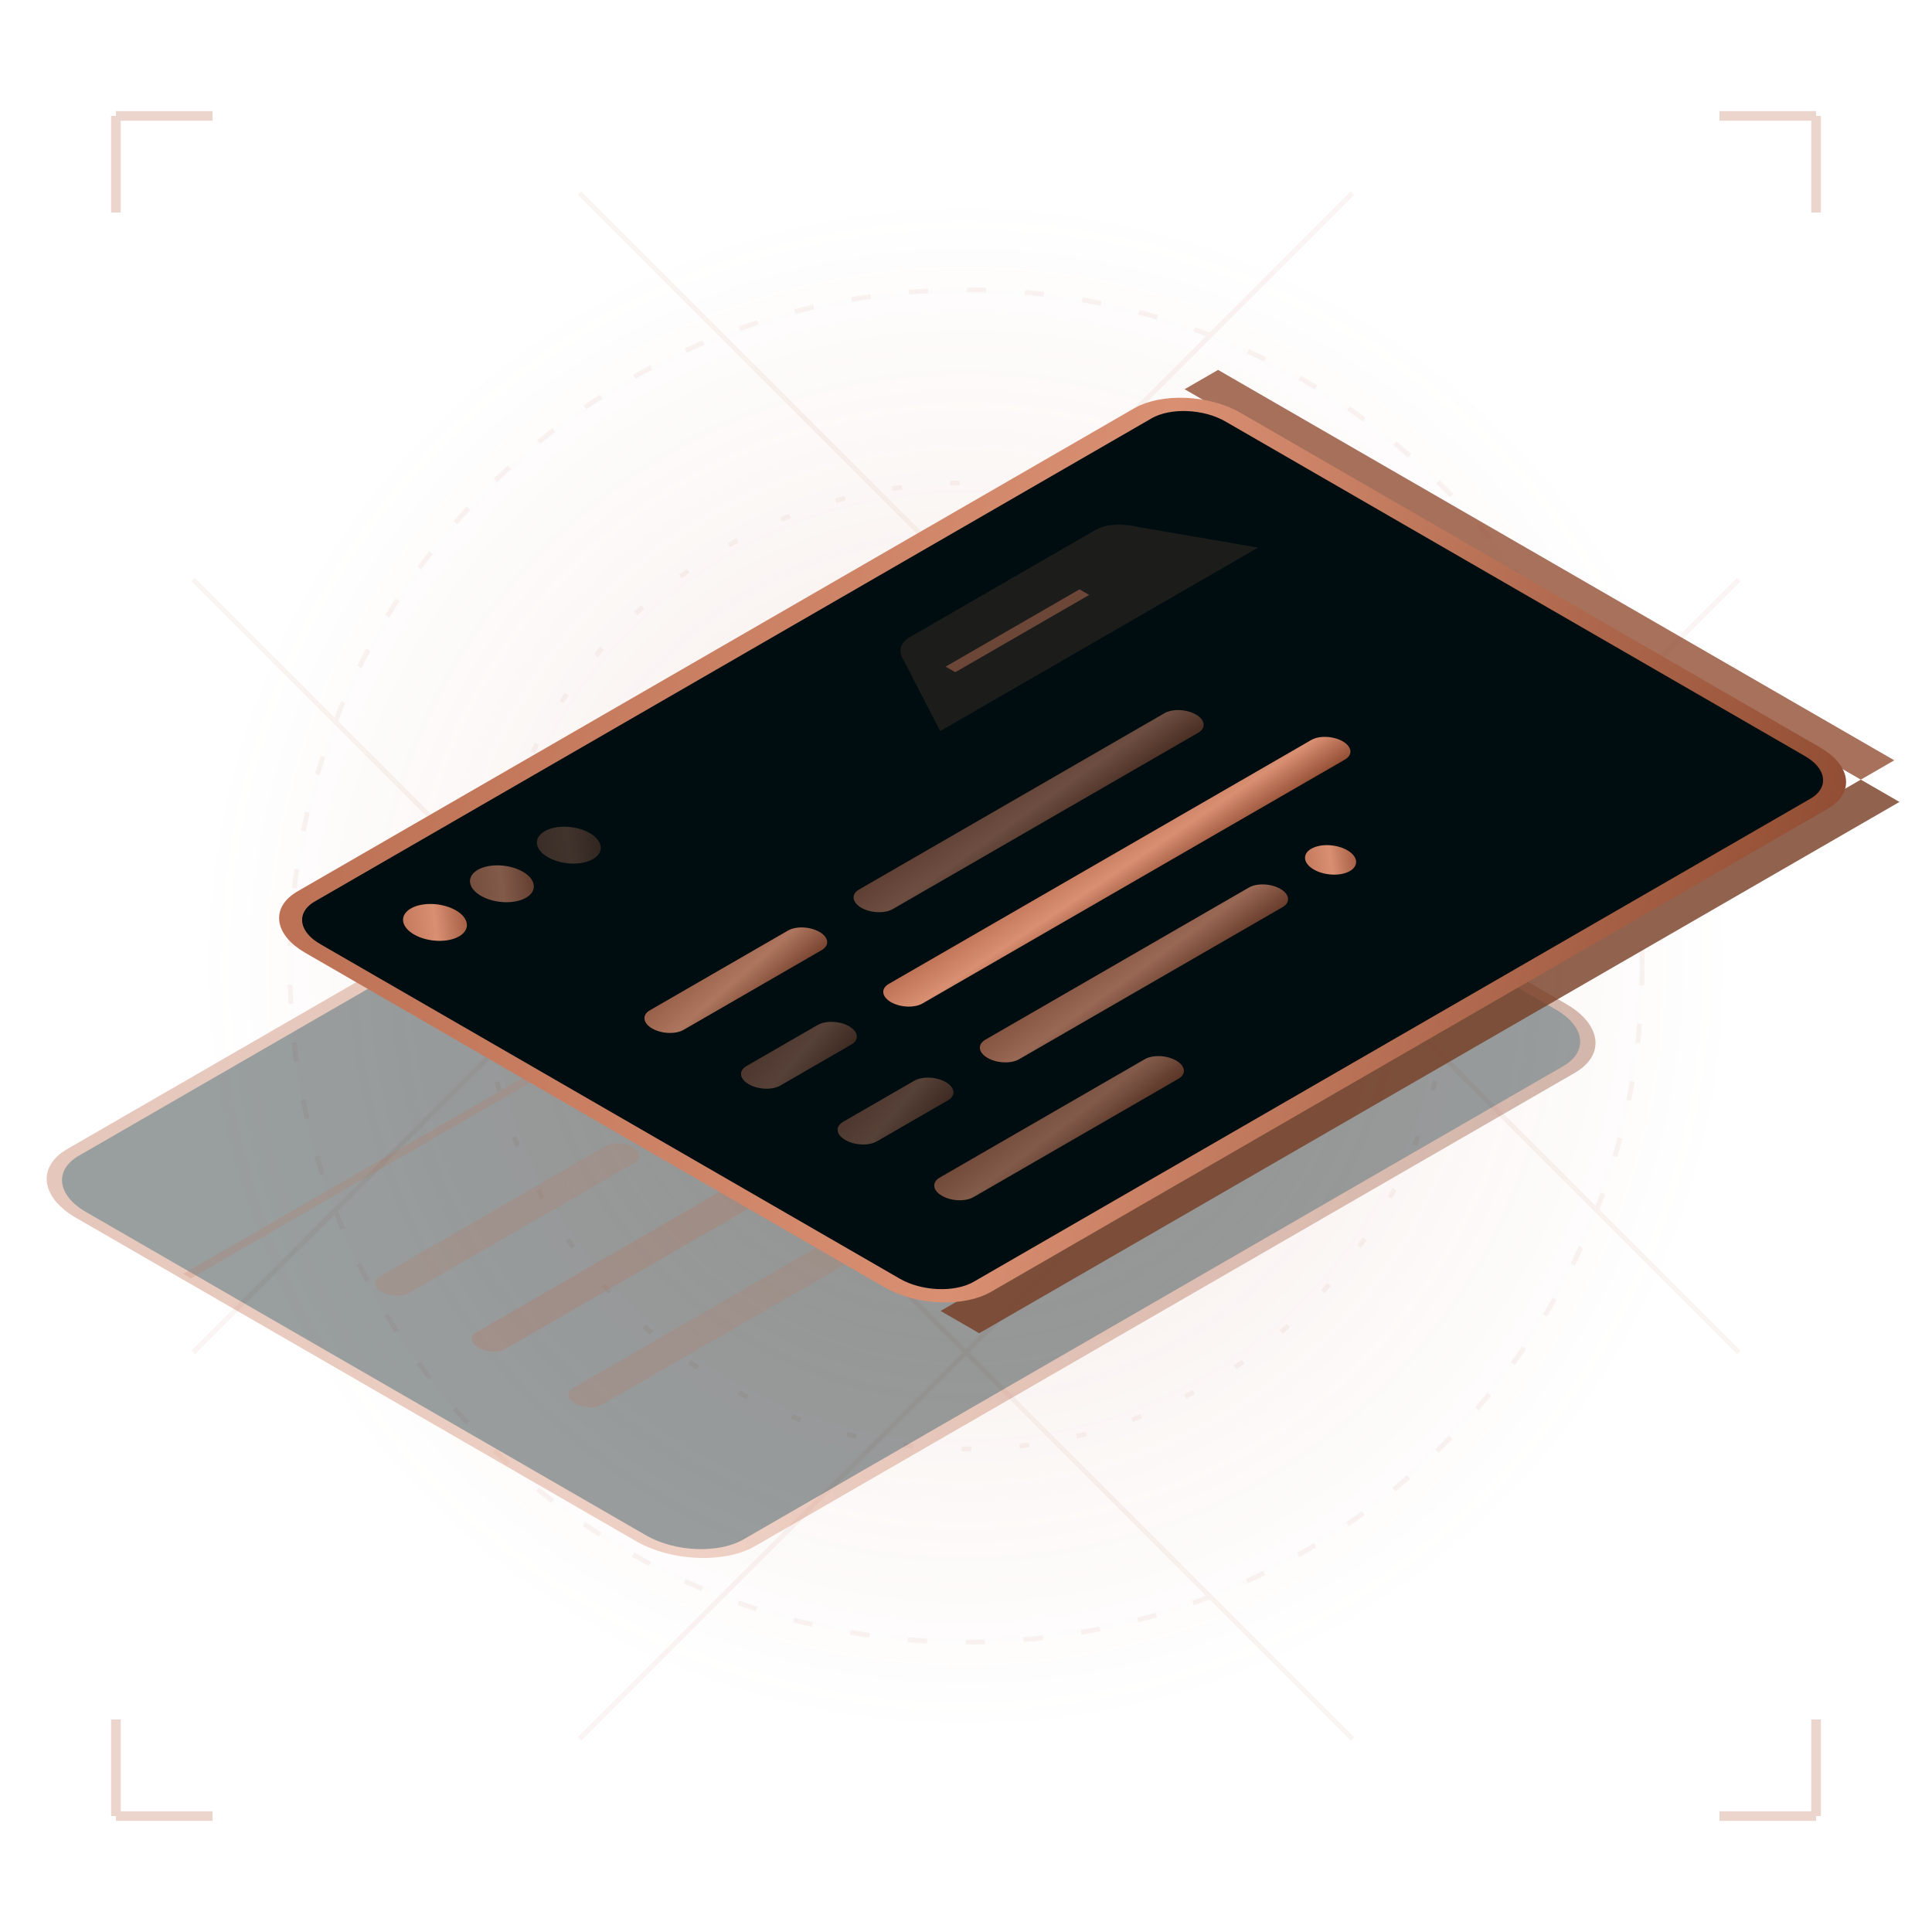
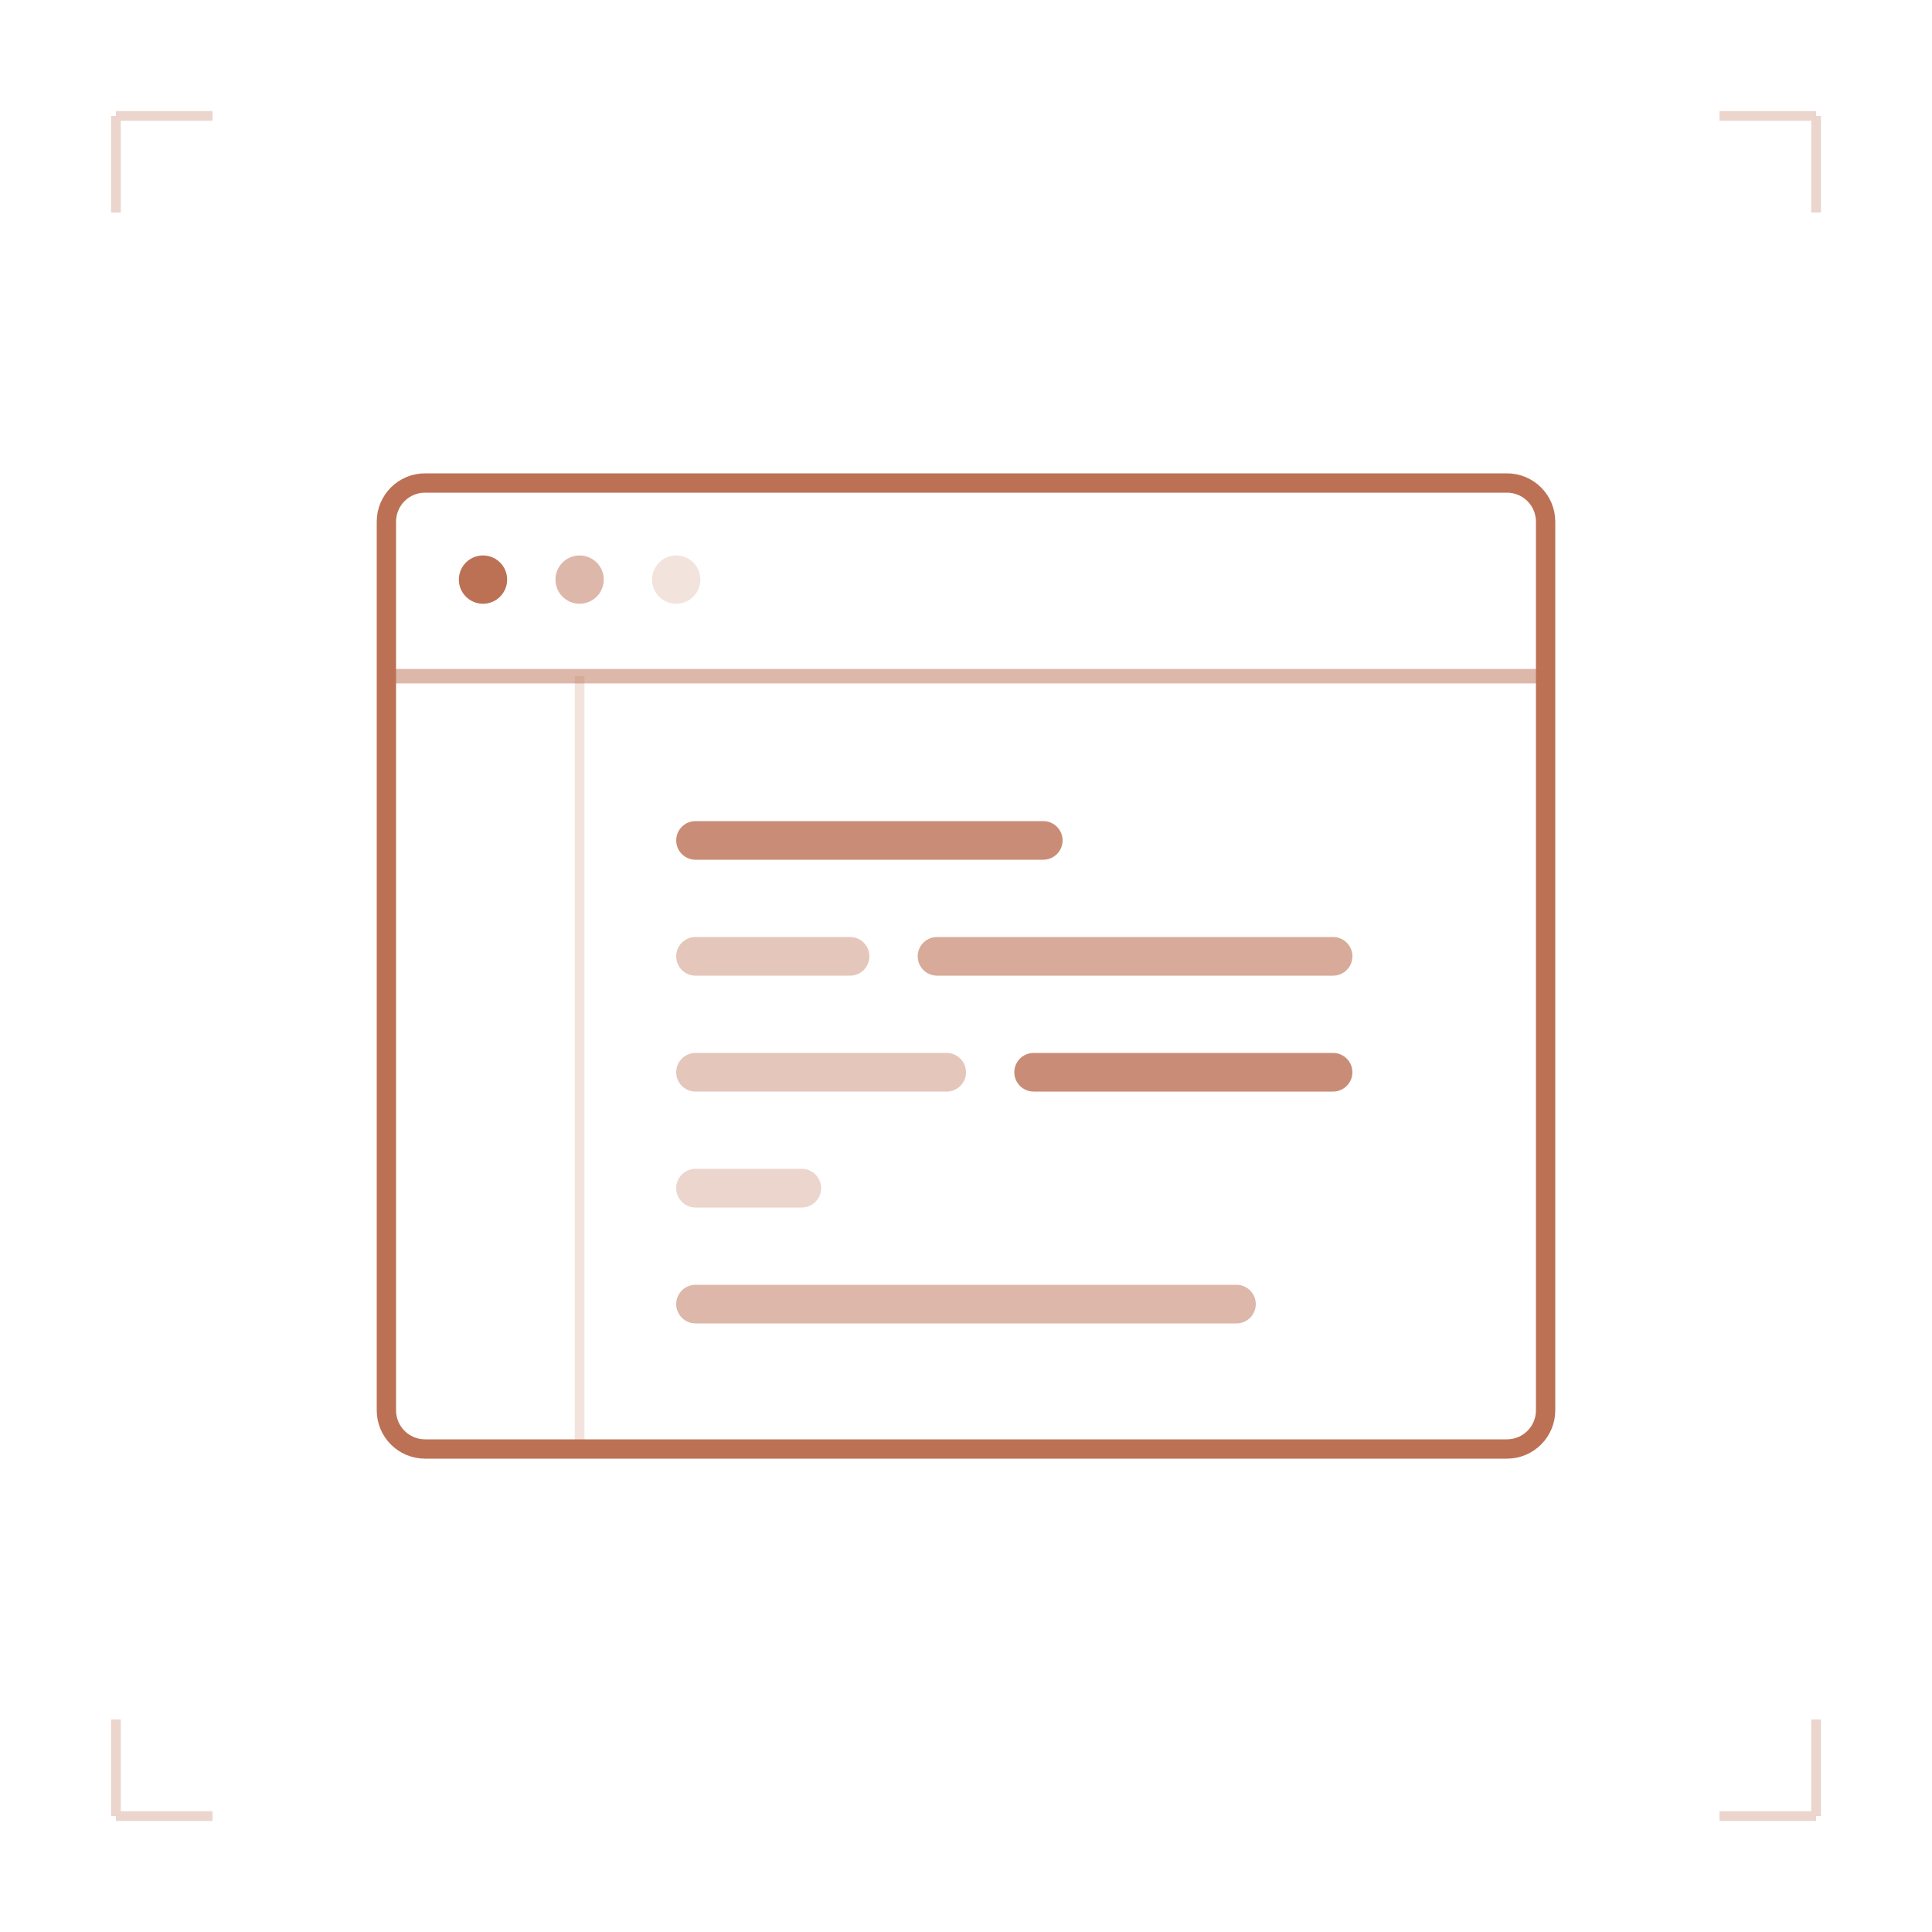
<svg xmlns="http://www.w3.org/2000/svg" width="200" height="200" viewBox="0 0 200 200" fill="none">
-   <defs>
-     <linearGradient id="sienna-gradient" x1="0%" y1="0%" x2="100%" y2="100%">
-       <stop offset="0%" stop-color="#bc7155" />
-       <stop offset="50%" stop-color="#d98f72" />
-       <stop offset="100%" stop-color="#914d33" />
-     </linearGradient>
-     <radialGradient id="glow-bg" cx="50%" cy="50%" r="50%">
-       <stop offset="0%" stop-color="#bc7155" stop-opacity="0.15" />
-       <stop offset="100%" stop-color="#bc7155" stop-opacity="0" />
-     </radialGradient>
-   </defs>
  <g stroke="#bc7155" stroke-width="1" opacity="0.3">
    <path d="M12 12 L12 22 M12 12 L22 12" />
    <path d="M188 12 L188 22 M188 12 L178 12" />
    <path d="M12 188 L12 178 M12 188 L22 188" />
    <path d="M188 188 L188 178 M188 188 L178 188" />
  </g>
-   <circle cx="100" cy="100" r="80" fill="url(#glow-bg)" />
-   <g stroke="#bc7155" stroke-width="0.5" opacity="0.08">
-     <line x1="20" y1="60" x2="140" y2="180" />
-     <line x1="60" y1="20" x2="180" y2="140" />
-     <line x1="20" y1="140" x2="140" y2="20" />
-     <line x1="60" y1="180" x2="180" y2="60" />
-     <circle cx="100" cy="100" r="70" stroke-dasharray="2 4" />
-     <circle cx="100" cy="100" r="50" stroke-dasharray="1 5" />
-   </g>
-   <g transform="translate(85, 115) rotate(-30) skewX(30)">
-     <rect x="-55" y="-35" width="110" height="70" rx="6" fill="#000d10" stroke="url(#sienna-gradient)" stroke-width="1.2" opacity="0.4" />
-     <line x1="-55" y1="-18" x2="55" y2="-18" stroke="#bc7155" stroke-width="0.8" opacity="0.2" />
-     <rect x="-45" y="-8" width="30" height="3" rx="1.5" fill="#bc7155" opacity="0.2" />
-     <rect x="-45" y="2" width="50" height="3" rx="1.5" fill="#bc7155" opacity="0.25" />
-     <rect x="-45" y="12" width="40" height="3" rx="1.5" fill="#bc7155" opacity="0.2" />
-   </g>
-   <g transform="translate(110, 88) rotate(-30) skewX(30)">
-     <path d="M-55 35 L-55 39 L55 39 L55 35 Z" fill="#753c23" opacity="0.8" />
-     <path d="M55 -35 L59 -35 L59 35 L55 35 Z" fill="#914d33" opacity="0.8" />
-     <rect x="-55" y="-35" width="110" height="70" rx="5" fill="#000d10" stroke="url(#sienna-gradient)" stroke-width="1.8" />
-     <line x1="-55" y1="-17" x2="55" y2="-17" stroke="url(#sienna-gradient)" stroke-width="1" opacity="0.4" />
-     <circle cx="-45" cy="-26" r="2.5" fill="url(#sienna-gradient)" />
-     <circle cx="-37" cy="-26" r="2.5" fill="url(#sienna-gradient)" opacity="0.6" />
-     <circle cx="-29" cy="-26" r="2.5" fill="url(#sienna-gradient)" opacity="0.3" />
-     <path d="M5 -17 L10 -25 Q11 -27 13 -27 L35 -27 Q37 -27 38 -25 L43 -17 Z" fill="#bc7155" opacity="0.15" />
-     <line x1="12" y1="-22" x2="28" y2="-22" stroke="#bc7155" stroke-width="1" opacity="0.5" />
-     <rect x="-43" y="-7" width="20" height="3.5" rx="1.75" fill="url(#sienna-gradient)" opacity="0.8" />
-     <rect x="-18" y="-7" width="40" height="3.5" rx="1.75" fill="url(#sienna-gradient)" opacity="0.5" />
-     <rect x="-43" y="3" width="12" height="3.5" rx="1.75" fill="url(#sienna-gradient)" opacity="0.4" />
-     <rect x="-26" y="3" width="54" height="3.5" rx="1.75" fill="url(#sienna-gradient)" />
-     <rect x="-43" y="13" width="12" height="3.5" rx="1.75" fill="url(#sienna-gradient)" opacity="0.4" />
-     <rect x="-26" y="13" width="35" height="3.5" rx="1.75" fill="url(#sienna-gradient)" opacity="0.7" />
-     <circle cx="15" cy="14.75" r="2" fill="url(#sienna-gradient)" />
-     <rect x="-43" y="23" width="28" height="3.5" rx="1.75" fill="url(#sienna-gradient)" opacity="0.6" />
-   </g>
+   <rect x="40" y="50" width="120" height="100" rx="4" fill="none" stroke="#bc7155" stroke-width="2" />
+   <line x1="40" y1="70" x2="160" y2="70" stroke="#bc7155" stroke-width="1.5" opacity="0.5" />
+   <circle cx="50" cy="60" r="2.5" fill="#bc7155" />
+   <circle cx="60" cy="60" r="2.5" fill="#bc7155" opacity="0.5" />
+   <circle cx="70" cy="60" r="2.5" fill="#bc7155" opacity="0.2" />
+   <line x1="60" y1="70" x2="60" y2="150" stroke="#bc7155" stroke-width="1" opacity="0.2" />
+   <rect x="70" y="85" width="40" height="4" rx="2" fill="#bc7155" opacity="0.8" />
+   <rect x="70" y="97" width="20" height="4" rx="2" fill="#bc7155" opacity="0.4" />
+   <rect x="95" y="97" width="45" height="4" rx="2" fill="#bc7155" opacity="0.6" />
+   <rect x="70" y="109" width="30" height="4" rx="2" fill="#bc7155" opacity="0.4" />
+   <rect x="105" y="109" width="35" height="4" rx="2" fill="#bc7155" opacity="0.8" />
+   <rect x="70" y="121" width="15" height="4" rx="2" fill="#bc7155" opacity="0.3" />
+   <rect x="70" y="133" width="60" height="4" rx="2" fill="#bc7155" opacity="0.5" />
</svg>
